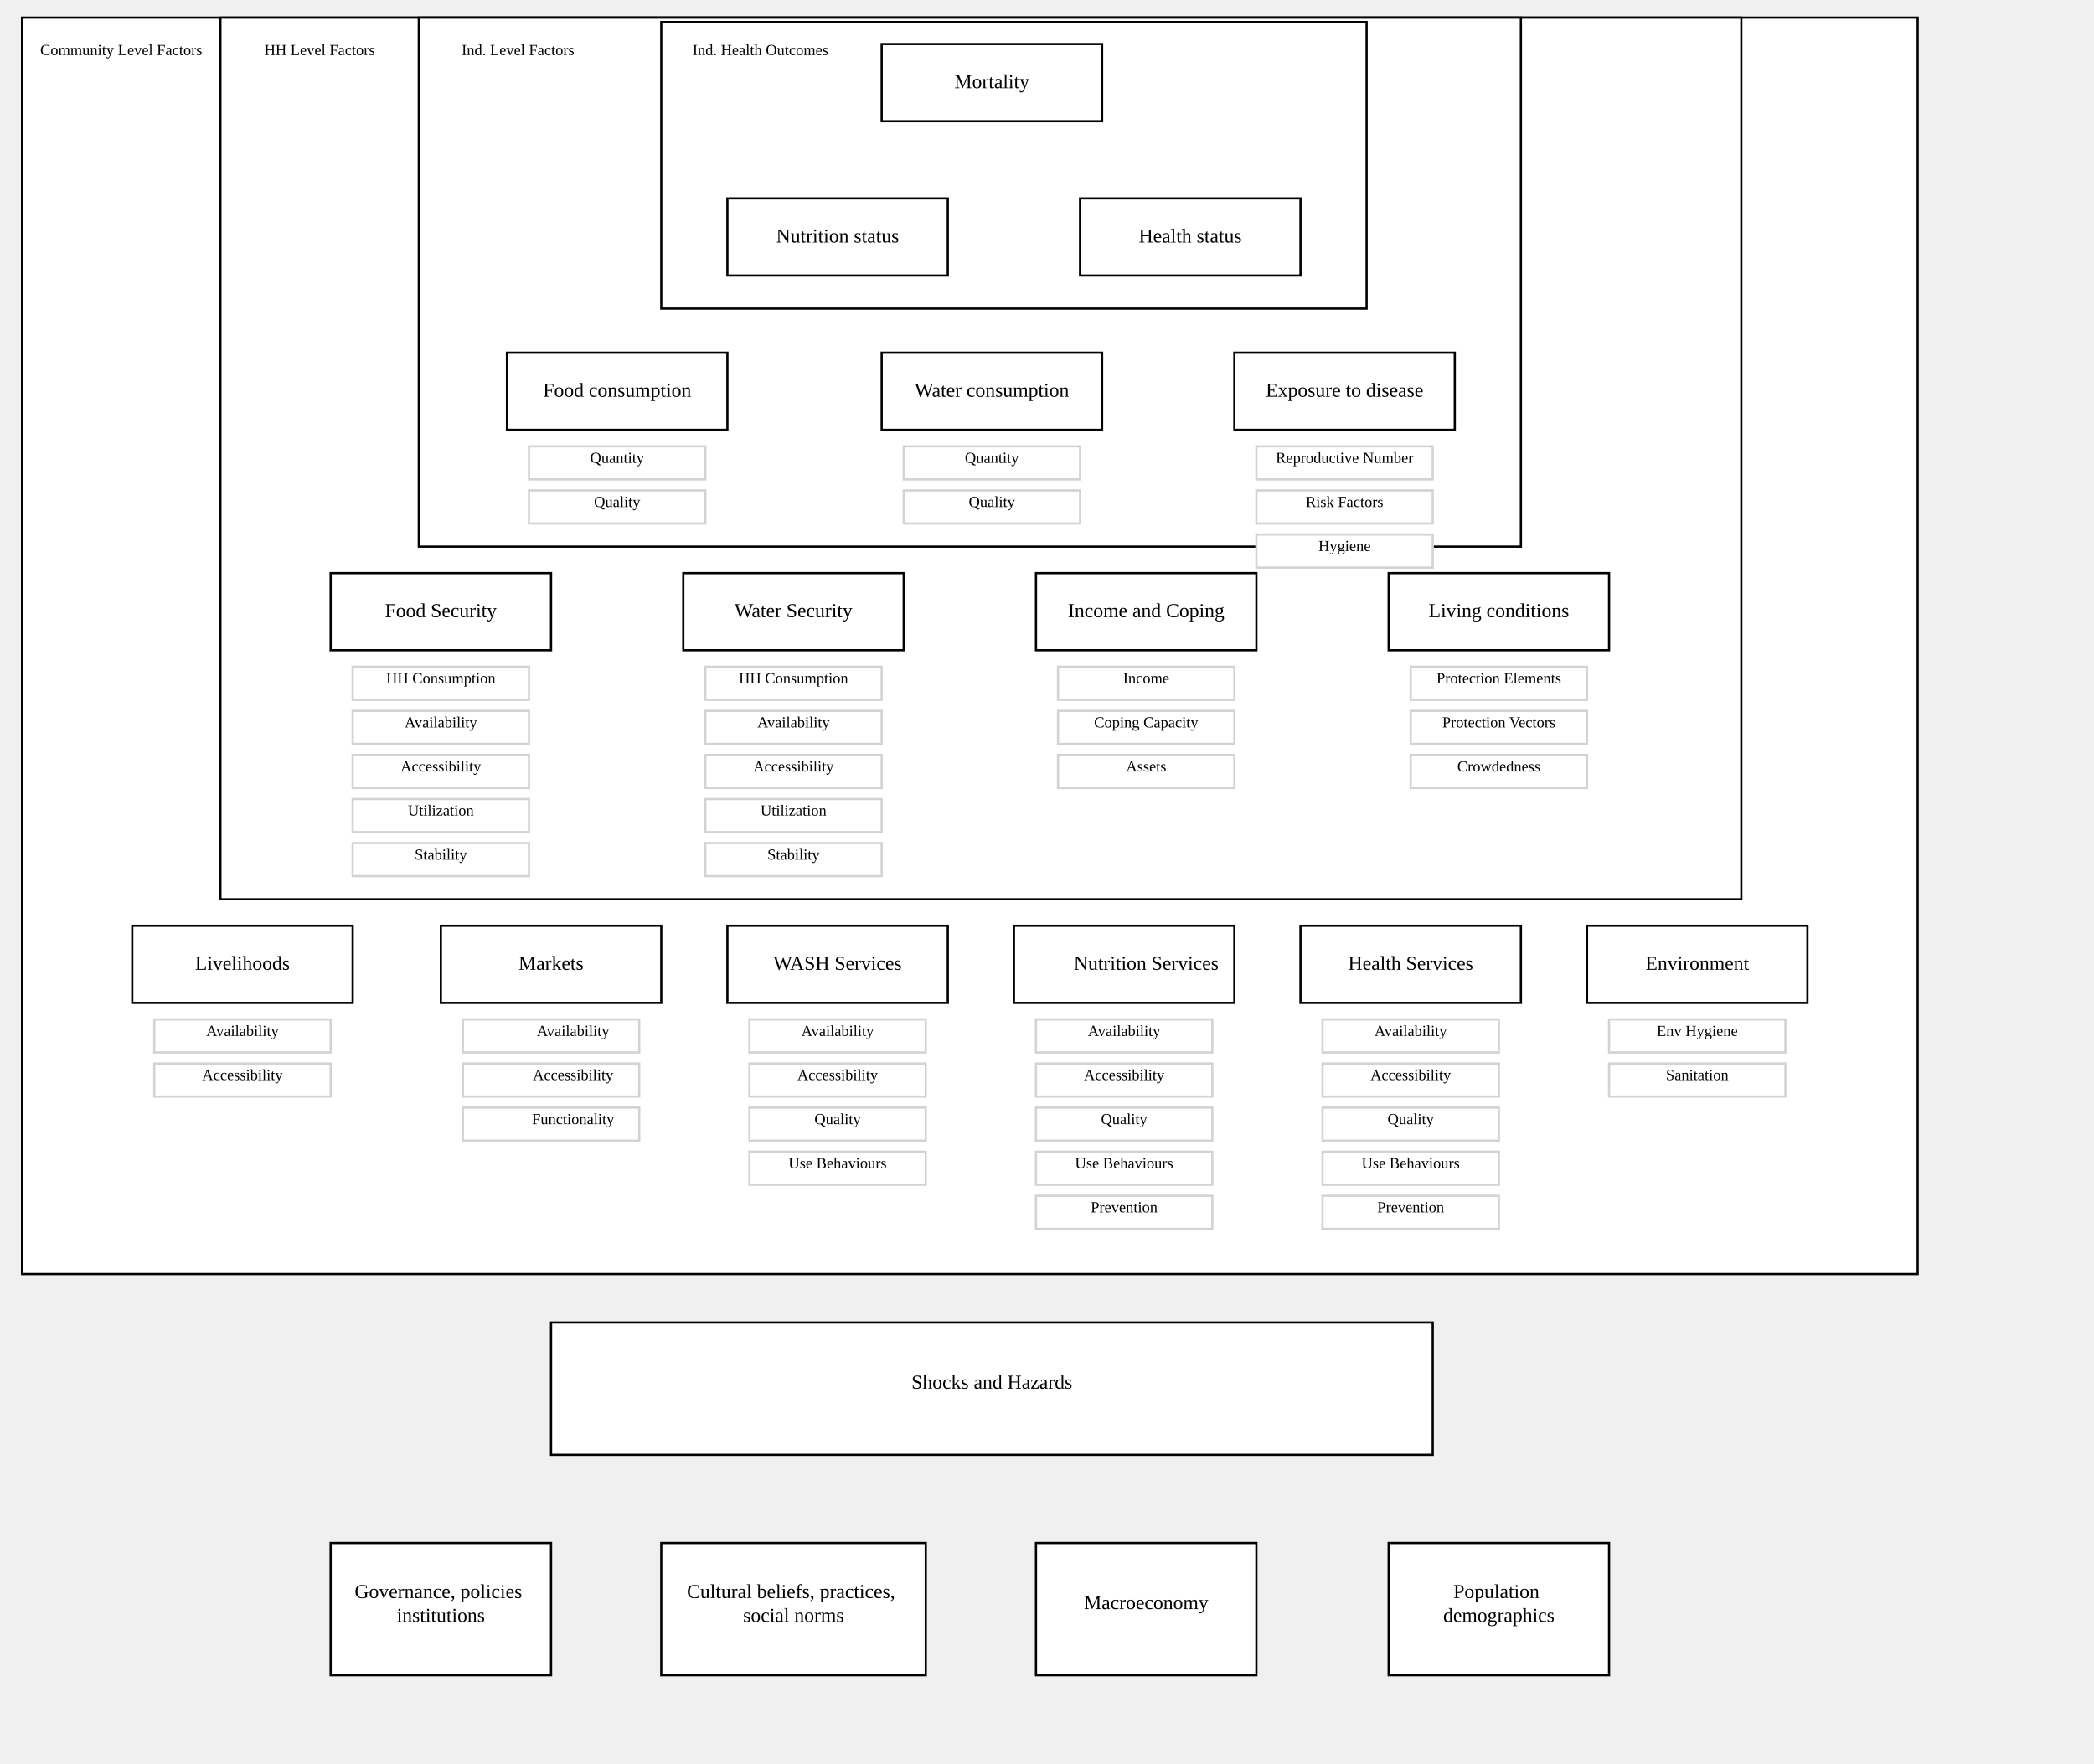
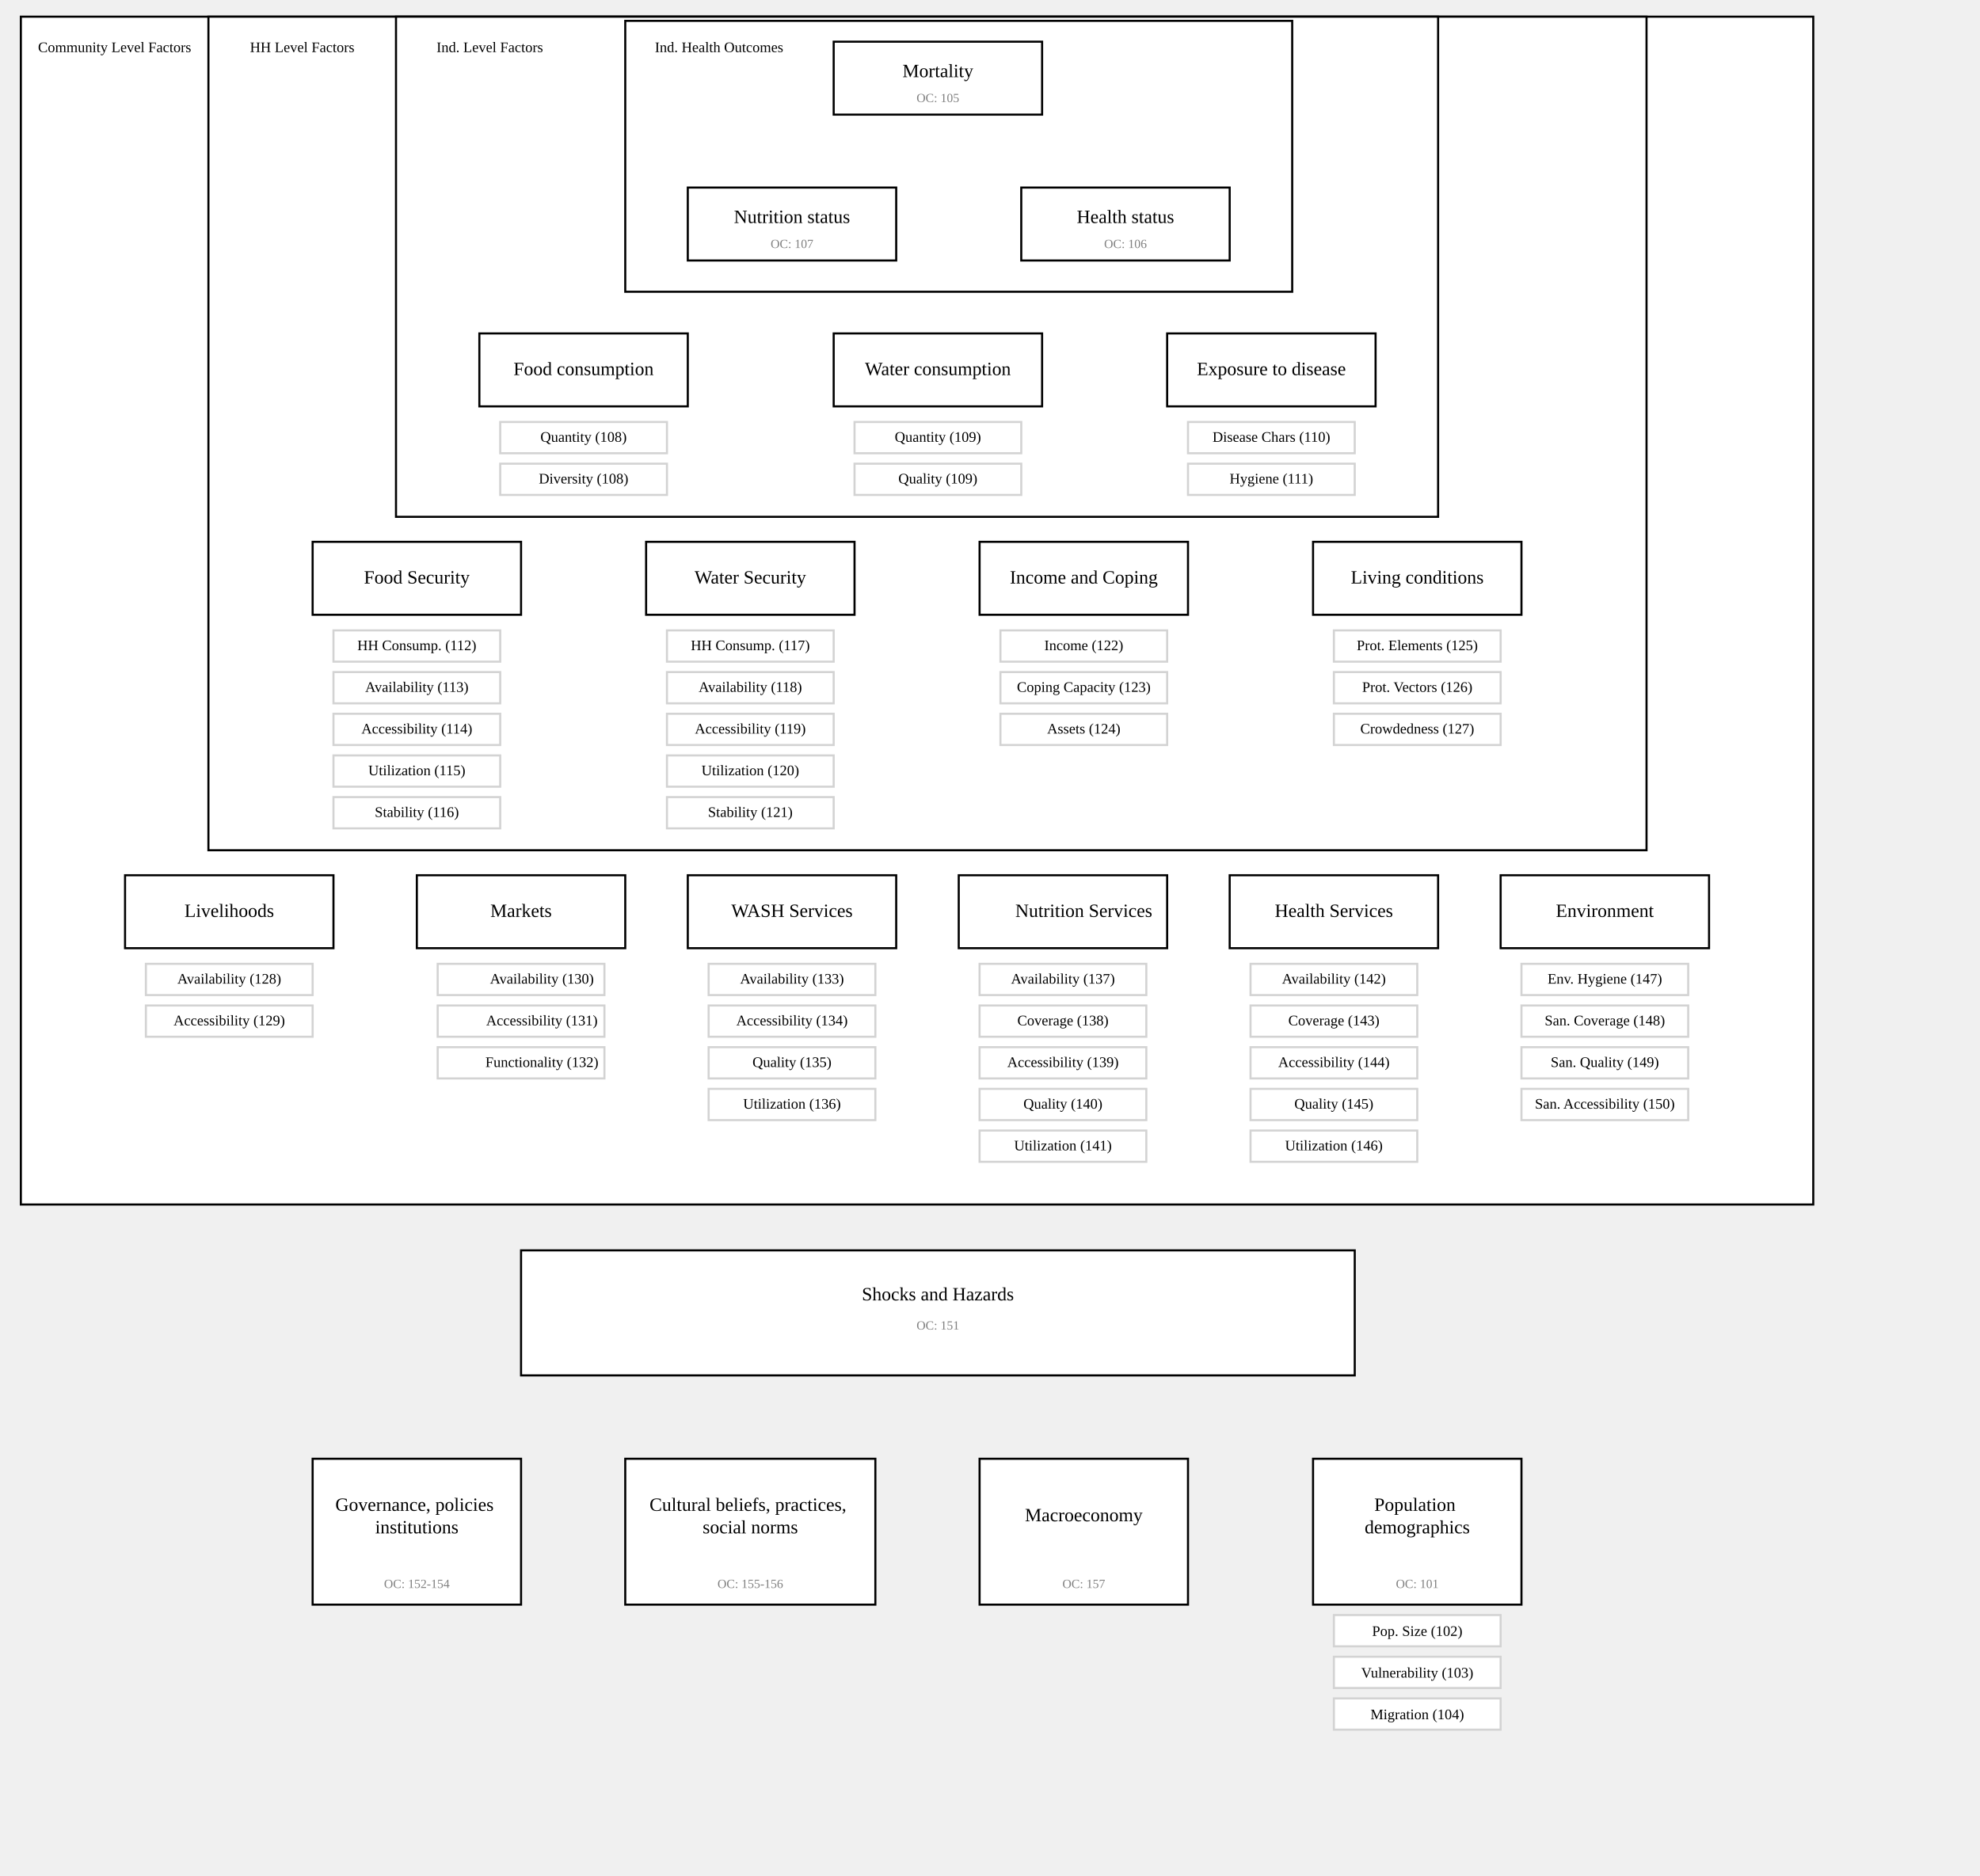
- <svg xmlns="http://www.w3.org/2000/svg" width="950" height="800">
+ <svg xmlns="http://www.w3.org/2000/svg" width="950" height="900">
  <g id="CommLevelFactors">
    <rect x="10" y="8" width="860" height="570" fill="white" stroke="black" />
    <text x="55" y="25" text-anchor="middle" font-size="7">Community Level Factors</text>
  </g>
  <g id="HHLevelFactors">
    <rect x="100" y="8" width="690" height="400" fill="white" stroke="black" />
    <text x="145" y="25" text-anchor="middle" font-size="7">HH Level Factors</text>
  </g>
  <g id="IndLevelFactors">
    <rect x="190" y="8" width="500" height="240" fill="white" stroke="black" />
    <text x="235" y="25" text-anchor="middle" font-size="7">Ind. Level Factors</text>
  </g>
  <g id="Outcomes">
    <rect x="300" y="10" width="320" height="130" fill="white" stroke="black" />
    <text x="345" y="25" text-anchor="middle" font-size="7">Ind. Health Outcomes</text>
  </g>
  <g id="Mortality">
    <rect x="400" y="20" width="100" height="35" fill="white" stroke="black" />
-     <text x="450" y="40" text-anchor="middle" font-size="9">Mortality</text>
+     <text x="450" y="37" text-anchor="middle" font-size="9">Mortality</text>
+     <text x="450" y="49" text-anchor="middle" font-size="6" fill="grey">OC: 105</text>
  </g>
  <g id="NutritionStatus">
    <rect x="330" y="90" width="100" height="35" fill="white" stroke="black" />
-     <text x="380" y="110" text-anchor="middle" font-size="9">Nutrition status</text>
+     <text x="380" y="107" text-anchor="middle" font-size="9">Nutrition status</text>
+     <text x="380" y="119" text-anchor="middle" font-size="6" fill="grey">OC: 107</text>
  </g>
  <g id="HealthStatus">
    <rect x="490" y="90" width="100" height="35" fill="white" stroke="black" />
-     <text x="540" y="110" text-anchor="middle" font-size="9">Health status</text>
+     <text x="540" y="107" text-anchor="middle" font-size="9">Health status</text>
+     <text x="540" y="119" text-anchor="middle" font-size="6" fill="grey">OC: 106</text>
  </g>
  <g id="FoodConsumption">
    <rect x="230" y="160" width="100" height="35" fill="white" stroke="black" />
    <text x="280" y="180" text-anchor="middle" font-size="9">Food consumption</text>
  </g>
  <g id="FoodQuantity">
    <rect x="240" y="202.5" width="80" height="15" fill="white" stroke="lightgrey" />
-     <text x="280" y="210" text-anchor="middle" font-size="7">Quantity</text>
-   </g>
-   <g id="FoodQuality">
+     <text x="280" y="212" text-anchor="middle" font-size="7">Quantity (108)</text>
+   </g>
+   <g id="FoodDiversity">
    <rect x="240" y="222.5" width="80" height="15" fill="white" stroke="lightgrey" />
-     <text x="280" y="230" text-anchor="middle" font-size="7">Quality</text>
+     <text x="280" y="232" text-anchor="middle" font-size="7">Diversity (108)</text>
  </g>
  <g id="WaterConsumption">
    <rect x="400" y="160" width="100" height="35" fill="white" stroke="black" />
    <text x="450" y="180" text-anchor="middle" font-size="9">Water consumption</text>
  </g>
  <g id="WaterQuantity">
    <rect x="410" y="202.5" width="80" height="15" fill="white" stroke="lightgrey" />
-     <text x="450" y="210" text-anchor="middle" font-size="7">Quantity</text>
+     <text x="450" y="212" text-anchor="middle" font-size="7">Quantity (109)</text>
  </g>
  <g id="WaterQuality">
    <rect x="410" y="222.5" width="80" height="15" fill="white" stroke="lightgrey" />
-     <text x="450" y="230" text-anchor="middle" font-size="7">Quality</text>
+     <text x="450" y="232" text-anchor="middle" font-size="7">Quality (109)</text>
  </g>
  <g id="ExposureDisease">
    <rect x="560" y="160" width="100" height="35" fill="white" stroke="black" />
    <text x="610" y="180" text-anchor="middle" font-size="9">Exposure to disease</text>
  </g>
-   <g id="ReproductiveNumber">
+   <g id="DiseaseSpecificChars">
    <rect x="570" y="202.5" width="80" height="15" fill="white" stroke="lightgrey" />
-     <text x="610" y="210" text-anchor="middle" font-size="7">Reproductive Number</text>
-   </g>
-   <g id="RiskFactors">
+     <text x="610" y="212" text-anchor="middle" font-size="7">Disease Chars (110)</text>
+   </g>
+   <g id="Hygiene">
    <rect x="570" y="222.5" width="80" height="15" fill="white" stroke="lightgrey" />
-     <text x="610" y="230" text-anchor="middle" font-size="7">Risk Factors</text>
-   </g>
-   <g id="Hygiene">
-     <rect x="570" y="242.5" width="80" height="15" fill="white" stroke="lightgrey" />
-     <text x="610" y="250" text-anchor="middle" font-size="7">Hygiene</text>
+     <text x="610" y="232" text-anchor="middle" font-size="7">Hygiene (111)</text>
  </g>
  <g id="FoodSecurity">
    <rect x="150" y="260" width="100" height="35" fill="white" stroke="black" />
    <text x="200" y="280" text-anchor="middle" font-size="9">Food Security</text>
  </g>
  <g id="HHFoodConsumption">
    <rect x="160" y="302.5" width="80" height="15" fill="white" stroke="lightgrey" />
-     <text x="200" y="310" text-anchor="middle" font-size="7">HH Consumption</text>
+     <text x="200" y="312" text-anchor="middle" font-size="7">HH Consump. (112)</text>
  </g>
  <g id="FoodAvailability">
    <rect x="160" y="322.5" width="80" height="15" fill="white" stroke="lightgrey" />
-     <text x="200" y="330" text-anchor="middle" font-size="7">Availability</text>
+     <text x="200" y="332" text-anchor="middle" font-size="7">Availability (113)</text>
  </g>
  <g id="FoodAccessiblity">
    <rect x="160" y="342.5" width="80" height="15" fill="white" stroke="lightgrey" />
-     <text x="200" y="350" text-anchor="middle" font-size="7">Accessibility</text>
+     <text x="200" y="352" text-anchor="middle" font-size="7">Accessibility (114)</text>
  </g>
  <g id="FoodUtilization">
    <rect x="160" y="362.5" width="80" height="15" fill="white" stroke="lightgrey" />
-     <text x="200" y="370" text-anchor="middle" font-size="7">Utilization</text>
+     <text x="200" y="372" text-anchor="middle" font-size="7">Utilization (115)</text>
  </g>
  <g id="FoodStability">
    <rect x="160" y="382.5" width="80" height="15" fill="white" stroke="lightgrey" />
-     <text x="200" y="390" text-anchor="middle" font-size="7">Stability</text>
+     <text x="200" y="392" text-anchor="middle" font-size="7">Stability (116)</text>
  </g>
  <g id="WaterSecurity">
    <rect x="310" y="260" width="100" height="35" fill="white" stroke="black" />
    <text x="360" y="280" text-anchor="middle" font-size="9">Water Security</text>
  </g>
  <g id="HHWaterConsumption">
    <rect x="320" y="302.5" width="80" height="15" fill="white" stroke="lightgrey" />
-     <text x="360" y="310" text-anchor="middle" font-size="7">HH Consumption</text>
+     <text x="360" y="312" text-anchor="middle" font-size="7">HH Consump. (117)</text>
  </g>
  <g id="WaterAvailability">
    <rect x="320" y="322.5" width="80" height="15" fill="white" stroke="lightgrey" />
-     <text x="360" y="330" text-anchor="middle" font-size="7">Availability</text>
+     <text x="360" y="332" text-anchor="middle" font-size="7">Availability (118)</text>
  </g>
  <g id="WaterAccessibility">
    <rect x="320" y="342.5" width="80" height="15" fill="white" stroke="lightgrey" />
-     <text x="360" y="350" text-anchor="middle" font-size="7">Accessibility</text>
+     <text x="360" y="352" text-anchor="middle" font-size="7">Accessibility (119)</text>
  </g>
  <g id="WaterUtilization">
    <rect x="320" y="362.5" width="80" height="15" fill="white" stroke="lightgrey" />
-     <text x="360" y="370" text-anchor="middle" font-size="7">Utilization</text>
+     <text x="360" y="372" text-anchor="middle" font-size="7">Utilization (120)</text>
  </g>
  <g id="WaterStability">
    <rect x="320" y="382.5" width="80" height="15" fill="white" stroke="lightgrey" />
-     <text x="360" y="390" text-anchor="middle" font-size="7">Stability</text>
+     <text x="360" y="392" text-anchor="middle" font-size="7">Stability (121)</text>
  </g>
  <g id="IncomeCoping">
    <rect x="470" y="260" width="100" height="35" fill="white" stroke="black" />
    <text x="520" y="280" text-anchor="middle" font-size="9">Income and Coping</text>
  </g>
  <g id="Income">
    <rect x="480" y="302.5" width="80" height="15" fill="white" stroke="lightgrey" />
-     <text x="520" y="310" text-anchor="middle" font-size="7">Income</text>
+     <text x="520" y="312" text-anchor="middle" font-size="7">Income (122)</text>
  </g>
  <g id="CopingCapacity">
    <rect x="480" y="322.5" width="80" height="15" fill="white" stroke="lightgrey" />
-     <text x="520" y="330" text-anchor="middle" font-size="7">Coping Capacity</text>
+     <text x="520" y="332" text-anchor="middle" font-size="7">Coping Capacity (123)</text>
  </g>
  <g id="Assets">
    <rect x="480" y="342.5" width="80" height="15" fill="white" stroke="lightgrey" />
-     <text x="520" y="350" text-anchor="middle" font-size="7">Assets</text>
+     <text x="520" y="352" text-anchor="middle" font-size="7">Assets (124)</text>
  </g>
  <g id="LivingConditions">
    <rect x="630" y="260" width="100" height="35" fill="white" stroke="black" />
    <text x="680" y="280" text-anchor="middle" font-size="9">Living conditions</text>
  </g>
  <g id="ProtElements">
    <rect x="640" y="302.5" width="80" height="15" fill="white" stroke="lightgrey" />
-     <text x="680" y="310" text-anchor="middle" font-size="7">Protection Elements</text>
+     <text x="680" y="312" text-anchor="middle" font-size="7">Prot. Elements (125)</text>
  </g>
  <g id="ProtVectors">
    <rect x="640" y="322.5" width="80" height="15" fill="white" stroke="lightgrey" />
-     <text x="680" y="330" text-anchor="middle" font-size="7">Protection Vectors</text>
+     <text x="680" y="332" text-anchor="middle" font-size="7">Prot. Vectors (126)</text>
  </g>
  <g id="Crowdedness">
    <rect x="640" y="342.5" width="80" height="15" fill="white" stroke="lightgrey" />
-     <text x="680" y="350" text-anchor="middle" font-size="7">Crowdedness</text>
+     <text x="680" y="352" text-anchor="middle" font-size="7">Crowdedness (127)</text>
  </g>
  <g id="Livelihoods">
    <rect x="60" y="420" width="100" height="35" fill="white" stroke="black" />
    <text x="110" y="440" text-anchor="middle" font-size="9">Livelihoods</text>
  </g>
  <g id="LivAvailability">
    <rect x="70" y="462.5" width="80" height="15" fill="white" stroke="lightgrey" />
-     <text x="110" y="470" text-anchor="middle" font-size="7">Availability</text>
+     <text x="110" y="472" text-anchor="middle" font-size="7">Availability (128)</text>
  </g>
  <g id="LivAccessibility">
    <rect x="70" y="482.5" width="80" height="15" fill="white" stroke="lightgrey" />
-     <text x="110" y="490" text-anchor="middle" font-size="7">Accessibility</text>
+     <text x="110" y="492" text-anchor="middle" font-size="7">Accessibility (129)</text>
  </g>
  <g id="Markets">
    <rect x="200" y="420" width="100" height="35" fill="white" stroke="black" />
    <text x="250" y="440" text-anchor="middle" font-size="9">Markets</text>
  </g>
  <g id="MarketAvailability">
    <rect x="210" y="462.5" width="80" height="15" fill="white" stroke="lightgrey" />
-     <text x="260" y="470" text-anchor="middle" font-size="7">Availability</text>
+     <text x="260" y="472" text-anchor="middle" font-size="7">Availability (130)</text>
  </g>
  <g id="MarketAccessibility">
    <rect x="210" y="482.5" width="80" height="15" fill="white" stroke="lightgrey" />
-     <text x="260" y="490" text-anchor="middle" font-size="7">Accessibility</text>
+     <text x="260" y="492" text-anchor="middle" font-size="7">Accessibility (131)</text>
  </g>
  <g id="MarketFunctionality">
    <rect x="210" y="502.5" width="80" height="15" fill="white" stroke="lightgrey" />
-     <text x="260" y="510" text-anchor="middle" font-size="7">Functionality</text>
+     <text x="260" y="512" text-anchor="middle" font-size="7">Functionality (132)</text>
  </g>
  <g id="WASHServices">
    <rect x="330" y="420" width="100" height="35" fill="white" stroke="black" />
    <text x="380" y="440" text-anchor="middle" font-size="9">WASH Services</text>
  </g>
  <g id="WASHAvailability">
    <rect x="340" y="462.5" width="80" height="15" fill="white" stroke="lightgrey" />
-     <text x="380" y="470" text-anchor="middle" font-size="7">Availability</text>
+     <text x="380" y="472" text-anchor="middle" font-size="7">Availability (133)</text>
  </g>
  <g id="WASHAccessibility">
    <rect x="340" y="482.5" width="80" height="15" fill="white" stroke="lightgrey" />
-     <text x="380" y="490" text-anchor="middle" font-size="7">Accessibility</text>
+     <text x="380" y="492" text-anchor="middle" font-size="7">Accessibility (134)</text>
  </g>
  <g id="WASHQuality">
    <rect x="340" y="502.5" width="80" height="15" fill="white" stroke="lightgrey" />
-     <text x="380" y="510" text-anchor="middle" font-size="7">Quality</text>
+     <text x="380" y="512" text-anchor="middle" font-size="7">Quality (135)</text>
  </g>
  <g id="WASHUseBehaviours">
    <rect x="340" y="522.5" width="80" height="15" fill="white" stroke="lightgrey" />
-     <text x="380" y="530" text-anchor="middle" font-size="7">Use Behaviours</text>
+     <text x="380" y="532" text-anchor="middle" font-size="7">Utilization (136)</text>
  </g>
  <g id="NutritionServices">
    <rect x="460" y="420" width="100" height="35" fill="white" stroke="black" />
    <text x="520" y="440" text-anchor="middle" font-size="9">Nutrition Services</text>
  </g>
  <g id="NutAvailability">
    <rect x="470" y="462.5" width="80" height="15" fill="white" stroke="lightgrey" />
-     <text x="510" y="470" text-anchor="middle" font-size="7">Availability</text>
+     <text x="510" y="472" text-anchor="middle" font-size="7">Availability (137)</text>
+   </g>
+   <g id="NutCoverage">
+     <rect x="470" y="482.5" width="80" height="15" fill="white" stroke="lightgrey" />
+     <text x="510" y="492" text-anchor="middle" font-size="7">Coverage (138)</text>
  </g>
  <g id="NutAccessibility">
-     <rect x="470" y="482.5" width="80" height="15" fill="white" stroke="lightgrey" />
-     <text x="510" y="490" text-anchor="middle" font-size="7">Accessibility</text>
+     <rect x="470" y="502.5" width="80" height="15" fill="white" stroke="lightgrey" />
+     <text x="510" y="512" text-anchor="middle" font-size="7">Accessibility (139)</text>
  </g>
  <g id="NutQuality">
-     <rect x="470" y="502.5" width="80" height="15" fill="white" stroke="lightgrey" />
-     <text x="510" y="510" text-anchor="middle" font-size="7">Quality</text>
+     <rect x="470" y="522.5" width="80" height="15" fill="white" stroke="lightgrey" />
+     <text x="510" y="532" text-anchor="middle" font-size="7">Quality (140)</text>
  </g>
  <g id="NutUseBehaviours">
-     <rect x="470" y="522.5" width="80" height="15" fill="white" stroke="lightgrey" />
-     <text x="510" y="530" text-anchor="middle" font-size="7">Use Behaviours</text>
-   </g>
-   <g id="NutPreventative">
    <rect x="470" y="542.5" width="80" height="15" fill="white" stroke="lightgrey" />
-     <text x="510" y="550" text-anchor="middle" font-size="7">Prevention</text>
+     <text x="510" y="552" text-anchor="middle" font-size="7">Utilization (141)</text>
  </g>
  <g id="HealthServices">
    <rect x="590" y="420" width="100" height="35" fill="white" stroke="black" />
    <text x="640" y="440" text-anchor="middle" font-size="9">Health Services</text>
  </g>
  <g id="HealthAvailability">
    <rect x="600" y="462.5" width="80" height="15" fill="white" stroke="lightgrey" />
-     <text x="640" y="470" text-anchor="middle" font-size="7">Availability</text>
+     <text x="640" y="472" text-anchor="middle" font-size="7">Availability (142)</text>
+   </g>
+   <g id="HealthCoverage">
+     <rect x="600" y="482.5" width="80" height="15" fill="white" stroke="lightgrey" />
+     <text x="640" y="492" text-anchor="middle" font-size="7">Coverage (143)</text>
  </g>
  <g id="HealthAccessibility">
-     <rect x="600" y="482.5" width="80" height="15" fill="white" stroke="lightgrey" />
-     <text x="640" y="490" text-anchor="middle" font-size="7">Accessibility</text>
+     <rect x="600" y="502.5" width="80" height="15" fill="white" stroke="lightgrey" />
+     <text x="640" y="512" text-anchor="middle" font-size="7">Accessibility (144)</text>
  </g>
  <g id="HealthQuality">
-     <rect x="600" y="502.5" width="80" height="15" fill="white" stroke="lightgrey" />
-     <text x="640" y="510" text-anchor="middle" font-size="7">Quality</text>
+     <rect x="600" y="522.5" width="80" height="15" fill="white" stroke="lightgrey" />
+     <text x="640" y="532" text-anchor="middle" font-size="7">Quality (145)</text>
  </g>
  <g id="HealthUseBehaviours">
-     <rect x="600" y="522.5" width="80" height="15" fill="white" stroke="lightgrey" />
-     <text x="640" y="530" text-anchor="middle" font-size="7">Use Behaviours</text>
-   </g>
-   <g id="HealthPreventative">
    <rect x="600" y="542.5" width="80" height="15" fill="white" stroke="lightgrey" />
-     <text x="640" y="550" text-anchor="middle" font-size="7">Prevention</text>
+     <text x="640" y="552" text-anchor="middle" font-size="7">Utilization (146)</text>
  </g>
  <g id="Environment">
    <rect x="720" y="420" width="100" height="35" fill="white" stroke="black" />
    <text x="770" y="440" text-anchor="middle" font-size="9">Environment</text>
  </g>
-   <g id="EnvHygiene">
+   <g id="EnvironmentalHygiene">
    <rect x="730" y="462.5" width="80" height="15" fill="white" stroke="lightgrey" />
-     <text x="770" y="470" text-anchor="middle" font-size="7">Env Hygiene</text>
-   </g>
-   <g id="Sanitation">
+     <text x="770" y="472" text-anchor="middle" font-size="7">Env. Hygiene (147)</text>
+   </g>
+   <g id="SanitationCoverage">
    <rect x="730" y="482.5" width="80" height="15" fill="white" stroke="lightgrey" />
-     <text x="770" y="490" text-anchor="middle" font-size="7">Sanitation</text>
-   </g>
-   <g id="Hazards">
+     <text x="770" y="492" text-anchor="middle" font-size="7">San. Coverage (148)</text>
+   </g>
+   <g id="SanitationQuality">
+     <rect x="730" y="502.5" width="80" height="15" fill="white" stroke="lightgrey" />
+     <text x="770" y="512" text-anchor="middle" font-size="7">San. Quality (149)</text>
+   </g>
+   <g id="SanitationAccessibility">
+     <rect x="730" y="522.5" width="80" height="15" fill="white" stroke="lightgrey" />
+     <text x="770" y="532" text-anchor="middle" font-size="7">San. Accessibility (150)</text>
+   </g>
+   <g id="ShocksHazards">
    <rect x="250" y="600" width="400" height="60" fill="white" stroke="black" />
-     <text x="450" y="630" text-anchor="middle" font-size="9">Shocks and Hazards</text>
-   </g>
-   <g id="Governance">
-     <rect x="150" y="700" width="100" height="60" fill="white" stroke="black" />
+     <text x="450" y="624" text-anchor="middle" font-size="9">Shocks and Hazards</text>
+     <text x="450" y="638" text-anchor="middle" font-size="6" fill="grey">OC: 151</text>
+   </g>
+   <g id="GovPolicyInstitution">
+     <rect x="150" y="700" width="100" height="70" fill="white" stroke="black" />
    <text x="200" y="725" text-anchor="middle" font-size="9">
      <tspan x="200" dy="0">Governance, policies</tspan>
      <tspan x="200" dy="1.2em">institutions</tspan>
    </text>
-   </g>
-   <g id="Norms">
-     <rect x="300" y="700" width="120" height="60" fill="white" stroke="black" />
+     <text x="200" y="762" text-anchor="middle" font-size="6" fill="grey">OC: 152-154</text>
+   </g>
+   <g id="CultureSocialNorms">
+     <rect x="300" y="700" width="120" height="70" fill="white" stroke="black" />
    <text x="360" y="725" text-anchor="middle" font-size="9">
      <tspan x="360" dy="0">Cultural beliefs, practices,</tspan>
      <tspan x="360" dy="1.2em">social norms</tspan>
    </text>
+     <text x="360" y="762" text-anchor="middle" font-size="6" fill="grey">OC: 155-156</text>
  </g>
  <g id="Macroeconomy">
-     <rect x="470" y="700" width="100" height="60" fill="white" stroke="black" />
+     <rect x="470" y="700" width="100" height="70" fill="white" stroke="black" />
    <text x="520" y="730" text-anchor="middle" font-size="9">Macroeconomy</text>
+     <text x="520" y="762" text-anchor="middle" font-size="6" fill="grey">OC: 157</text>
  </g>
  <g id="Demographics">
-     <rect x="630" y="700" width="100" height="60" fill="white" stroke="black" />
+     <rect x="630" y="700" width="100" height="70" fill="white" stroke="black" />
    <text x="680" y="725" text-anchor="middle" font-size="9">
      <tspan x="680" dy="0">Population</tspan>
      <tspan x="680" dy="1.2em">demographics</tspan>
    </text>
+     <text x="680" y="762" text-anchor="middle" font-size="6" fill="grey">OC: 101</text>
+   </g>
+   <g id="PopulationSize">
+     <rect x="640" y="775" width="80" height="15" fill="white" stroke="lightgrey" />
+     <text x="680" y="785" text-anchor="middle" font-size="7">Pop. Size (102)</text>
+   </g>
+   <g id="Vulnerability">
+     <rect x="640" y="795" width="80" height="15" fill="white" stroke="lightgrey" />
+     <text x="680" y="805" text-anchor="middle" font-size="7">Vulnerability (103)</text>
+   </g>
+   <g id="Migration">
+     <rect x="640" y="815" width="80" height="15" fill="white" stroke="lightgrey" />
+     <text x="680" y="825" text-anchor="middle" font-size="7">Migration (104)</text>
  </g>
</svg>
